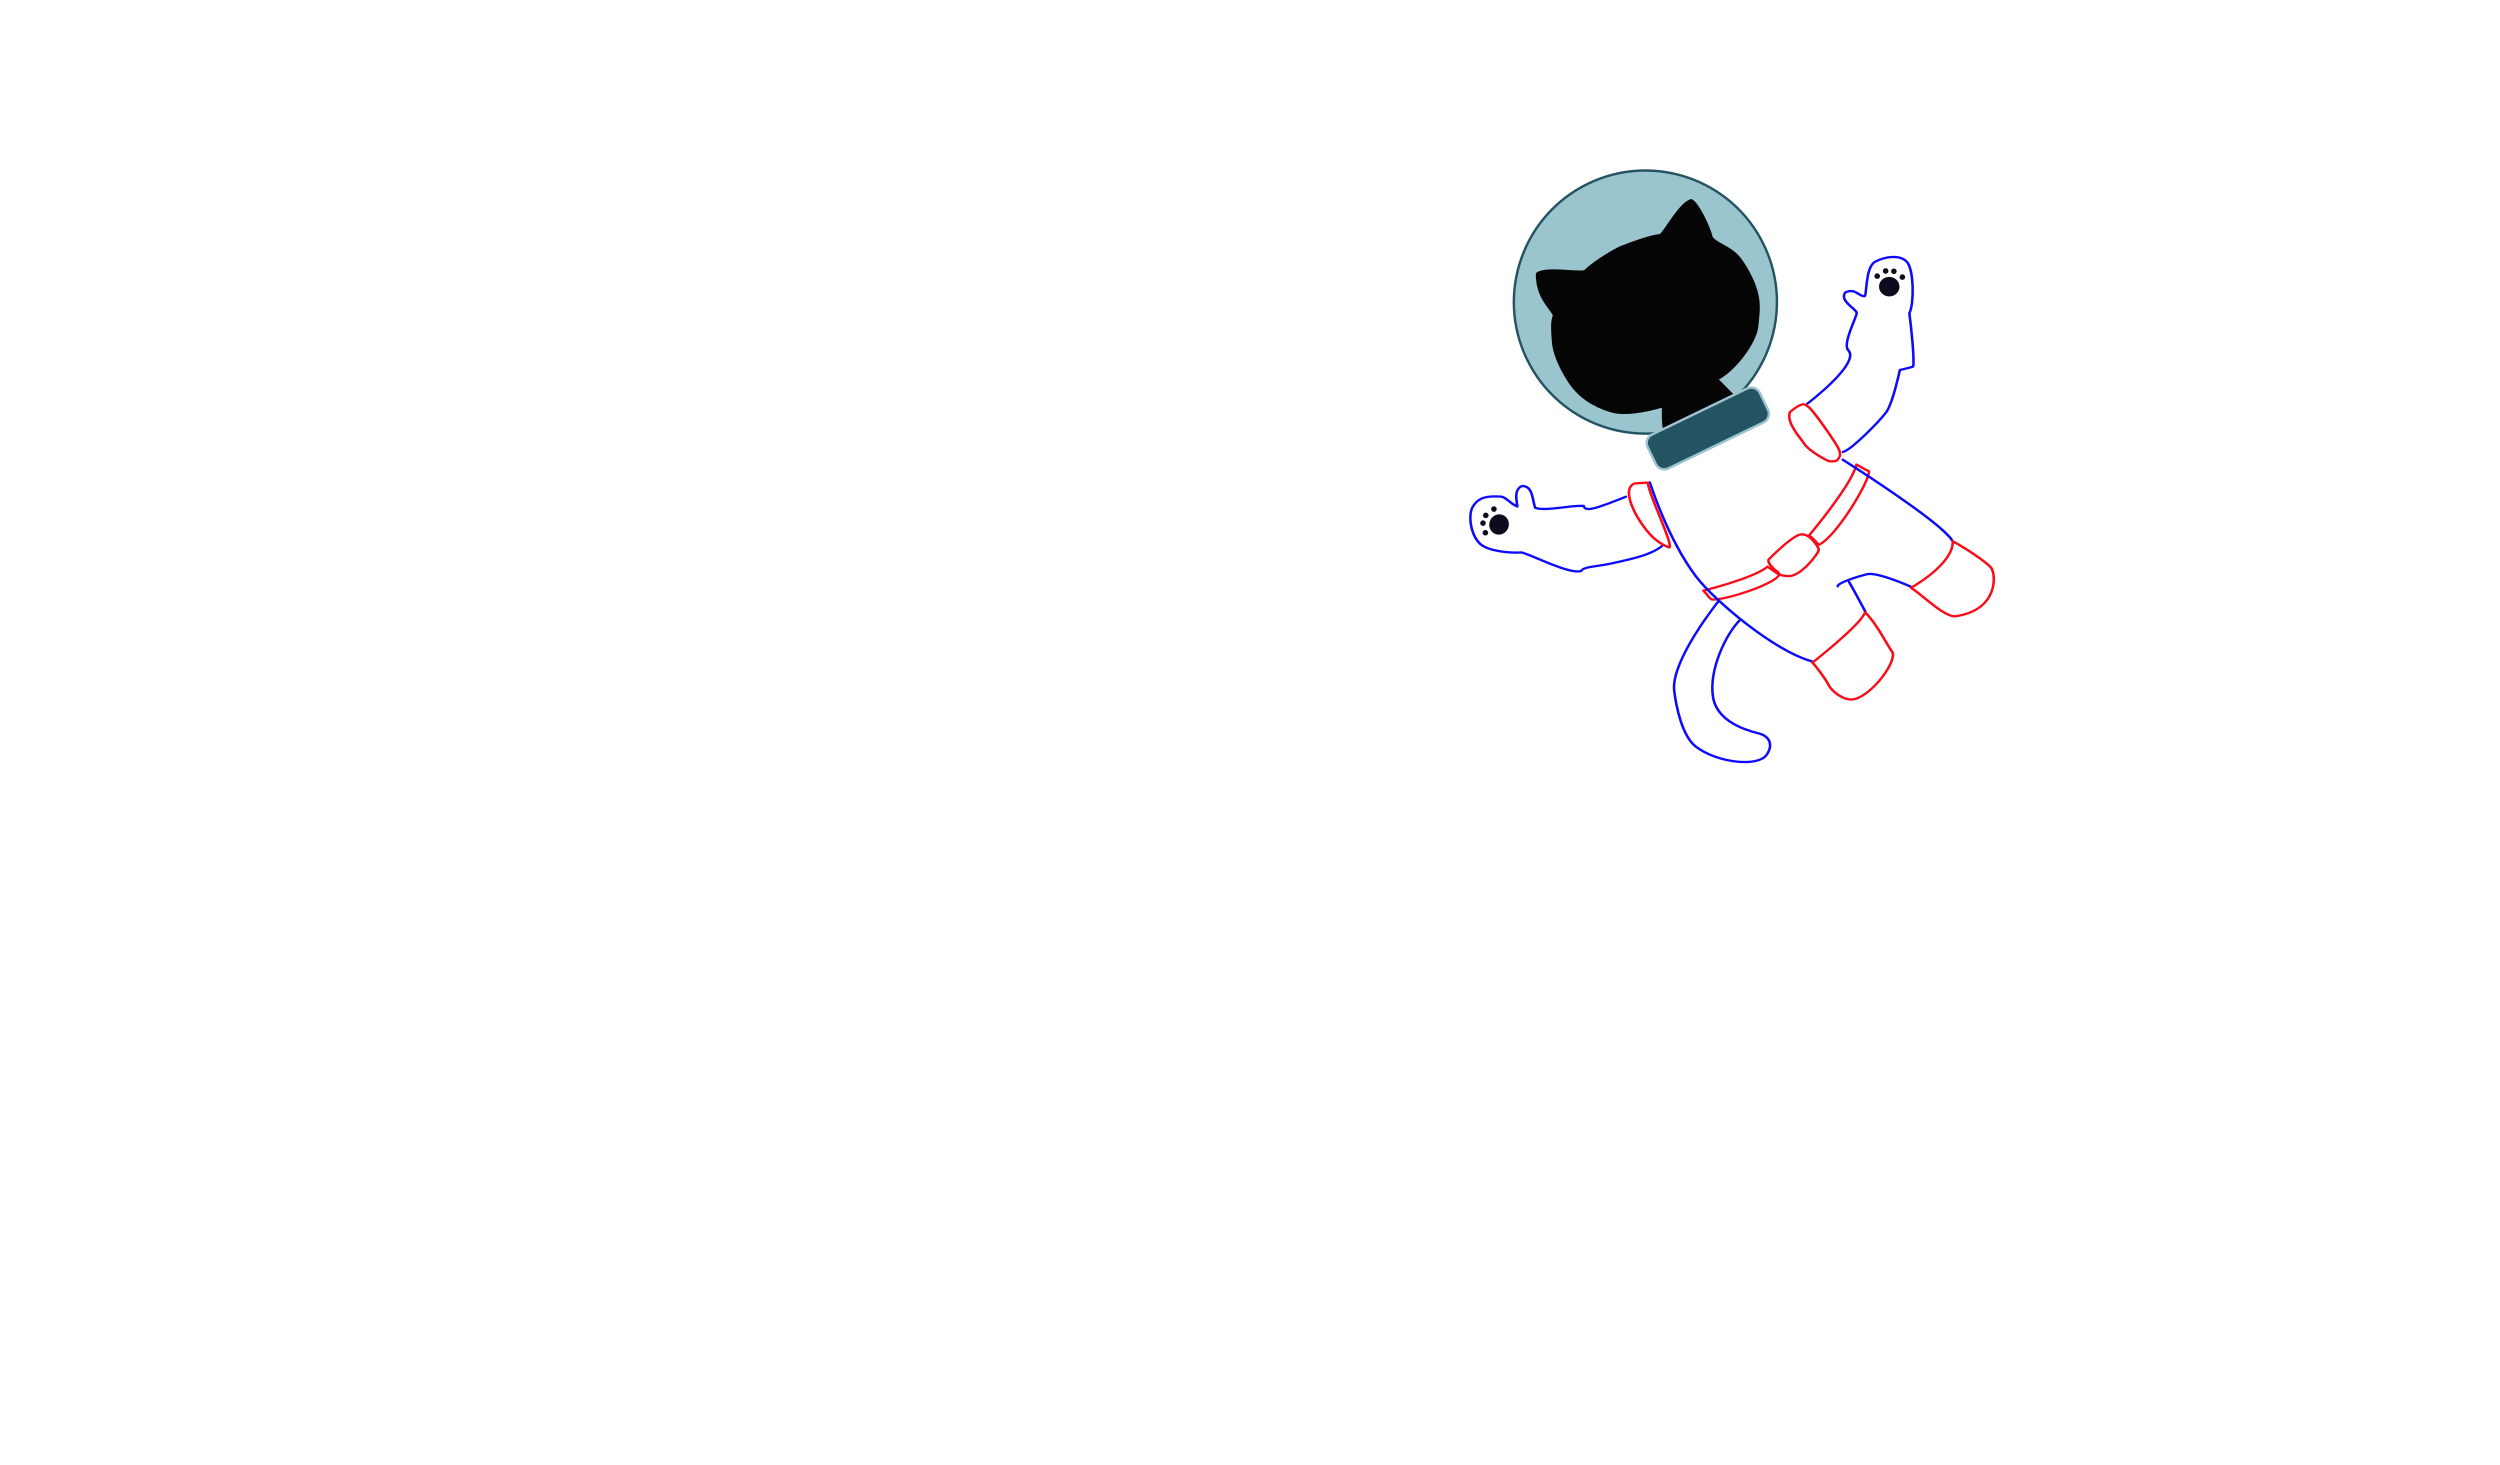
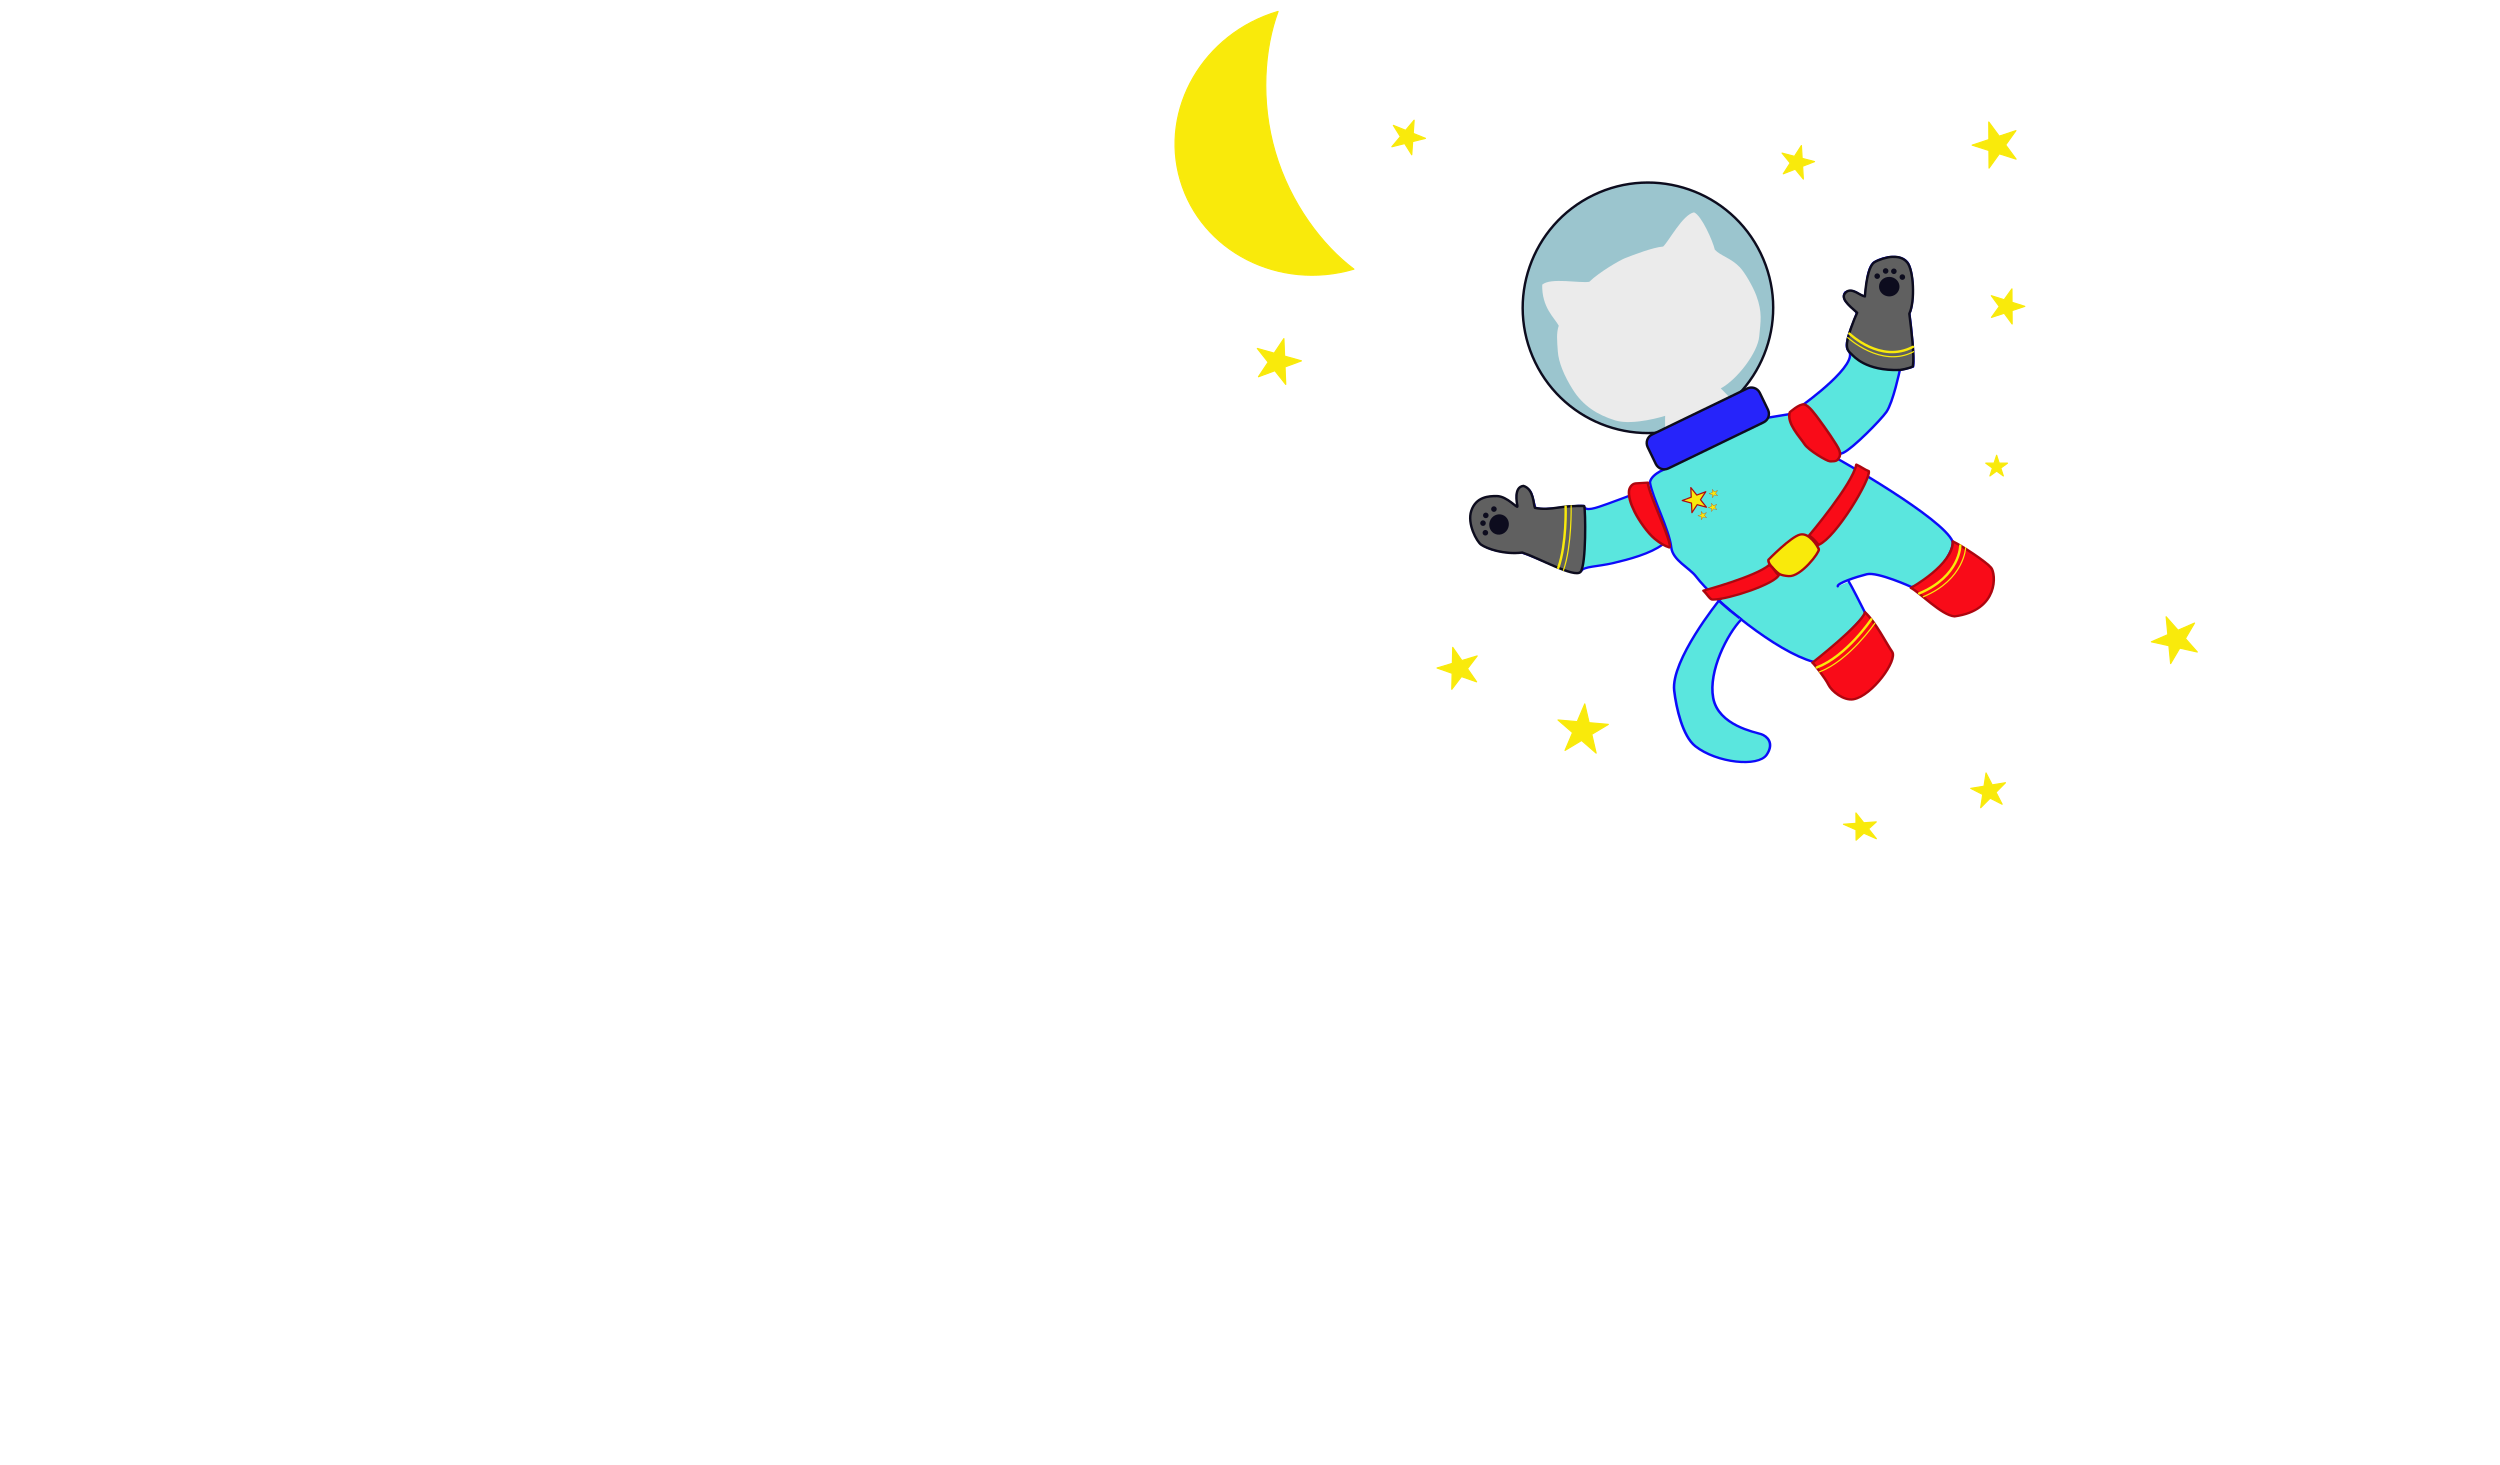
<svg xmlns="http://www.w3.org/2000/svg" width="100%" height="100%" viewBox="0 0 1024 600" version="1.1" xml:space="preserve" style="fill-rule:evenodd;clip-rule:evenodd;stroke-linecap:round;stroke-linejoin:round;stroke-miterlimit:1.5;">
+   <g id="CatBody">
+     <path d="M752.736,240.14C752.434,238.924 760.226,236.303 764.632,235.208C769.038,234.112 782.977,240.446 782.977,240.446C782.977,240.446 784.221,240.516 786.118,239.061C786.183,239.011 790.794,237.16 794.813,232.294C798.896,227.35 800.274,222.999 799.79,221.809C795.919,212.288 752.449,187.68 752.236,187.711C752.236,187.711 752.841,189.729 752.828,186.57C752.826,186.1 754.713,185.613 755.018,185.467C759.097,183.51 770.403,171.956 772.652,168.761C775.414,164.838 778.182,151.541 778.182,151.541C778.182,151.541 780.677,151.036 783.6,150.172C784.29,147.917 782.742,133.073 782.078,128.334C784.06,124.376 783.957,111.069 781.28,107.538C778.603,104.008 771.642,105.099 767.909,107.312C763.734,109.786 764.864,122.57 763.469,121.303C761.227,121.178 759.783,117.914 755.788,119.806C753.335,123.346 760.465,126.59 760.504,128.194C760.543,129.798 754.56,140.918 757.047,143.452C762.25,148.754 738.7,165.661 738.7,165.661L738.783,165.78L732.985,169.624L724.528,171.01L723.95,171.144C723.95,171.144 680.439,192.807 679.851,193.14C678.462,193.927 676.086,195.552 675.82,197.587C676.717,203.732 683.713,216.798 684.557,224.254C685.152,229.506 691.982,232.564 694.689,236.132C702.274,246.129 727.775,267.088 742.807,271.098C750.588,273.174 742.625,271.398 742.625,271.398C742.625,271.398 748.729,267.687 753.577,262.817C759.128,257.241 764.249,251.6 764.117,251.334C762.832,248.73 758.039,239.339 757.31,238.272" style="fill:rgb(90,230,222);stroke:rgb(13,11,249);stroke-width:1px;" />
+     <path d="M778.182,151.541C778.182,151.541 781.852,151.032 783.515,150.067C784.205,145.592 782.863,134.955 782.058,128.482C784.528,123.232 783.793,110.513 781.161,107.439C779.194,105.142 776.621,105.2 775.099,105.209C772.997,105.222 769.486,106.364 767.78,107.407C765.806,108.616 764.447,113.547 763.86,121.416C762.027,121.243 758.548,117.554 756.125,119.687C753.558,121.947 756.933,124.815 760.682,128.11C759.292,130.977 756.857,137.541 756.543,140.469C756.23,143.397 757.505,144.207 758.331,144.998C759.313,145.937 764.166,152.027 778.182,151.541Z" style="fill:rgb(96,96,96);stroke:rgb(13,12,30);stroke-width:1px;" />
+     <g transform="matrix(1.32768,-0.330007,0.295973,1.19075,18.6121,141.476)">
+       <path d="M485.156,208.18C485.156,208.18 493.353,202.492 496.197,202.576C499.041,202.659 500.463,207.846 500.547,208.849C500.63,209.853 493.318,216.419 489.84,215.123C487.475,214.241 487.091,213.409 487.091,213.409C487.091,213.409 484.486,209.769 485.156,208.18Z" style="fill:rgb(249,234,11);stroke:rgb(173,6,15);stroke-width:0.77px;" />
+     </g>
+     <g transform="matrix(1.32768,-0.330007,0.295973,1.19075,18.6121,141.476)">
+       <path d="M450.251,176.148C450.251,176.148 444.922,176.847 442.464,177.115C438.723,177.524 435.345,177.961 435.353,175.878C431.512,174.509 423.994,174.655 421.129,172.591C420.856,169.44 421.96,165.806 418.742,164.925C416.027,165.549 416.57,169.494 416.314,171.536C414.637,170.232 412.928,167.096 411.636,166.654C407.616,165.281 405.723,164.761 403.288,167.486C401.387,169.614 400.887,176.164 403.034,179.95C404.789,183.042 410.483,185.269 413.99,185.958C417.396,188.133 426.177,196.877 429.909,196.767C430.964,195.437 434.874,196.685 439.854,196.766C444.689,196.844 451.437,196.696 455.471,194.735C455.61,194.667 450.16,176.228 450.294,176.154C458.207,171.815 450.251,176.148 450.251,176.148Z" style="fill:rgb(90,230,222);stroke:rgb(13,11,249);stroke-width:0.77px;" />
+     </g>
+     <g transform="matrix(1.32768,-0.330007,0.295973,1.19075,18.6121,141.476)">
+       <path d="M455.685,173.496C455.685,173.496 453.242,172.958 452.068,172.748C451.007,172.558 449.966,173.562 449.623,174.621C449.06,176.362 449.115,178.813 449.718,181.861C450.337,184.993 451.979,189.849 453.65,192.317C454.889,194.147 455.946,195.323 457.253,196.238C458.686,195.656 455.031,177.156 455.685,173.496Z" style="fill:rgb(249,11,24);stroke:rgb(173,6,15);stroke-width:0.77px;" />
+     </g>
+     <g transform="matrix(1.32768,-0.330007,0.295973,1.19075,18.6121,141.476)">
+       <path d="M502.011,162.116C502.011,162.116 505.357,160.108 506.695,160.71C508.033,161.313 509.305,165.06 510.041,167.001C510.777,168.941 513.588,176.838 513.655,178.577C513.721,180.317 513.119,180.786 512.517,181.321C511.915,181.856 510.844,181.455 510.108,181.254C509.372,181.053 504.687,176.035 503.951,173.559C503.215,171.083 500.204,165.461 502.011,162.116Z" style="fill:rgb(249,11,24);stroke:rgb(173,6,15);stroke-width:0.77px;" />
+     </g>
+     <g transform="matrix(1.32768,-0.330007,0.295973,1.19075,18.6121,141.476)">
+       <path d="M490.48,245.084C490.48,245.084 507.837,236.406 509.406,232.956C511.831,237.107 513.414,245.021 514.424,247.908C515.573,251.188 505.391,260.657 499.786,260.246C496.82,260.028 493.994,255.852 493.576,253.551C493.158,251.251 490.794,245.294 490.48,245.084Z" style="fill:rgb(249,11,24);stroke:rgb(173,6,15);stroke-width:0.77px;" />
+     </g>
+     <g transform="matrix(1.32768,-0.330007,0.295973,1.19075,18.6121,141.476)">
+       <path d="M524.503,228.765C524.503,228.765 538.623,224.566 540.028,217.054C542.399,219.276 548.259,226.339 549.263,228.681C550.267,231.023 548.527,243.202 535.143,241.529C531.463,240.191 526.645,230.79 524.503,228.765Z" style="fill:rgb(249,11,24);stroke:rgb(173,6,15);stroke-width:0.77px;" />
+     </g>
+     <g transform="matrix(1.32768,-0.330007,0.295973,1.19075,18.6121,141.476)">
+       <path d="M467.774,217.476C467.774,217.476 449.482,232.919 448.316,243C447.653,248.738 447.46,258.448 450.456,262.731C455.454,269.875 467.176,274.648 470.575,271.205C473.678,268.061 472.035,265.219 470.402,264.075C468.768,262.932 458.625,257.83 459.115,248.517C459.593,239.434 467.865,228.893 472.941,225.356C473.003,225.313 471.601,223.48 470.336,221.591C468.964,219.541 467.719,217.423 467.784,217.381C472.849,214.113 467.774,217.476 467.774,217.476Z" style="fill:rgb(90,230,222);stroke:rgb(13,11,249);stroke-width:0.77px;" />
+     </g>
+     <g transform="matrix(1.32768,-0.330007,0.295973,1.19075,18.6121,141.476)">
+       <path d="M498.732,203.567C498.732,203.567 515.043,190.459 517.553,184.433C518.891,185.601 519.518,186.667 520.689,187.546C520.94,190.097 506.39,206.462 500.823,207.412C500.342,206.555 500.091,205.473 498.732,203.567Z" style="fill:rgb(249,11,24);stroke:rgb(173,6,15);stroke-width:0.77px;" />
+     </g>
+     <g transform="matrix(1.32768,-0.330007,0.295973,1.19075,18.6121,141.476)">
+       <path d="M464.018,212.954C464.018,212.954 480.309,212.609 485.014,209.932C486.349,211.565 486.218,213.174 487.075,213.927C485.59,216.52 470.814,217.889 466.109,216.613C465.335,216.592 464.875,214.417 464.018,212.954Z" style="fill:rgb(249,11,24);stroke:rgb(173,6,15);stroke-width:0.77px;" />
+     </g>
+     <path d="M648.888,207.288C648.888,207.288 644.549,206.952 637.964,207.943C635.012,208.388 631.976,208.705 628.708,208.02C628.08,206.863 628.338,200.323 624.003,199.028C619.925,199.446 621.327,206.124 621.536,207.379C621.745,208.634 617.336,203.239 613.134,203.192C609.781,203.153 604.578,203.446 602.635,209.232C600.848,214.555 604.906,221.88 606.675,223.107C608.986,224.709 616.074,227.282 623.527,226.318C630.096,228.443 644.962,236.879 647.367,234.265C649.772,231.651 649.468,208.752 648.888,207.288Z" style="fill:rgb(96,96,96);stroke:rgb(13,12,30);stroke-width:1px;" />
+     <g transform="matrix(0.589821,-0.220956,0.220956,0.589821,255.857,185.58)">
+       <path d="M641.405,264.227L643.335,270.17L649.584,270.17L644.529,273.843L646.46,279.785L641.405,276.112L636.349,279.785L638.28,273.843L633.225,270.17L639.474,270.17L641.405,264.227Z" style="fill:rgb(249,234,11);stroke:rgb(172,8,17);stroke-width:0.79px;" />
+     </g>
+     <g transform="matrix(0.217143,-0.0813452,0.0720863,0.192428,538.452,210.801)">
+       <path d="M641.405,264.227L643.335,270.17L649.584,270.17L644.529,273.843L646.46,279.785L641.405,276.112L636.349,279.785L638.28,273.843L633.225,270.17L639.474,270.17L641.405,264.227Z" style="fill:rgb(249,234,11);stroke:rgb(172,8,17);stroke-width:0.46px;" />
+     </g>
+     <g transform="matrix(0.217143,-0.0813452,0.0720863,0.192428,542.668,207.455)">
+       <path d="M641.405,264.227L643.335,270.17L649.584,270.17L644.529,273.843L646.46,279.785L641.405,276.112L636.349,279.785L638.28,273.843L633.225,270.17L639.474,270.17L641.405,264.227Z" style="fill:rgb(249,234,11);stroke:rgb(172,8,17);stroke-width:0.46px;" />
+     </g>
+     <g transform="matrix(0.217143,-0.0813452,0.0720863,0.192428,543.003,201.767)">
+       <path d="M641.405,264.227L643.335,270.17L649.584,270.17L644.529,273.843L646.46,279.785L641.405,276.112L636.349,279.785L638.28,273.843L633.225,270.17L639.474,270.17L641.405,264.227Z" style="fill:rgb(249,234,11);stroke:rgb(172,8,17);stroke-width:0.46px;" />
+     </g>
+     <path d="M766.474,253.666C766.474,253.666 756.356,268.786 744.124,273.401" style="fill:none;stroke:rgb(249,234,11);stroke-width:1px;" />
+     <g transform="matrix(1,0,0,1,1.31222,1.69386)">
+       <path d="M766.611,253.583C766.611,253.583 756.11,268.923 743.878,273.538" style="fill:none;stroke:rgb(249,234,11);stroke-width:0.5px;" />
+     </g>
+     <path d="M802.939,223.425C802.939,223.425 802.946,236.019 786.086,243.077" style="fill:none;stroke:rgb(249,234,11);stroke-width:1px;" />
+     <g transform="matrix(1,0,0,1,2.15915,0.967174)">
+       <path d="M802.973,223.322C802.973,223.322 802.5,236.396 785.64,243.454" style="fill:none;stroke:rgb(249,234,11);stroke-width:0.5px;" />
+     </g>
+     <path d="M757.502,136.632C757.502,136.632 770.252,149.075 783.538,142.069" style="fill:none;stroke:rgb(249,234,11);stroke-width:1px;" />
+     <g transform="matrix(1,0,0,1,-0.104559,1.8277)">
+       <path d="M756.92,136.426C756.92,136.426 770.663,149.212 783.949,142.206" style="fill:none;stroke:rgb(249,234,11);stroke-width:0.5px;" />
+     </g>
+     <path d="M641.28,207.511C641.28,207.511 641.782,222.523 638.269,232.605" style="fill:none;stroke:rgb(249,234,11);stroke-width:1px;" />
+     <g transform="matrix(1,0,0,1,2.34213,0.501885)">
+       <path d="M641.198,206.634C641.198,206.634 641.563,223.016 638.049,233.099" style="fill:none;stroke:rgb(249,234,11);stroke-width:0.5px;" />
+     </g>
+   </g>
  <g id="CatHead" transform="matrix(0.803094,-0.0510841,0.0510841,0.803094,125.843,65.6954)">
-     <g transform="matrix(0.926037,-0.377432,0.377432,0.926037,-48.5411,157.685)">
-       <circle cx="686.217" cy="233.813" r="66.948" style="fill:rgb(155,197,206);stroke:rgb(36,83,98);stroke-width:1.24px;" />
+     <g transform="matrix(0.881743,-0.359379,0.359379,0.881743,-12.8161,158.659)">
+       <circle cx="686.217" cy="233.813" r="66.948" style="fill:rgb(155,197,206);stroke:rgb(13,12,30);stroke-width:1.31px;" />
    </g>
-     <g transform="matrix(1.83415,-0.747557,0.747557,1.83415,-412.825,294.461)">
-       <path d="M534.85,149.795C534.85,149.795 526.144,148.548 522.484,145.15C518.825,141.752 516.533,137.956 515.968,133.075C515.458,128.659 515.719,124.841 516.765,122.227C517.811,119.613 518.512,117.643 519.95,116.205C519.848,113.83 517.989,109.931 520.734,104.573C523.546,103.764 529.883,108.64 532.236,109.294C535.659,108.14 541.941,107.677 543.345,107.783C545.857,107.971 551.347,108.436 553.801,109.409C555.787,108.775 562.141,104.053 565.041,104.834C566.47,106.418 566.218,113.722 565.695,116.074C566.31,118.159 568.591,119.916 569.616,123.132C570.209,124.993 570.511,129.283 570.269,131.758C569.804,136.517 568.277,138.414 566.272,141.752C564.08,145.399 556.154,149.451 551.187,149.664C551.641,151.082 552.924,154.637 553.16,155.456C545.528,158.024 535.673,156.965 532.626,155.686C532.406,154.303 534.85,149.795 534.85,149.795Z" style="fill:rgb(5,5,5);" />
+     <g transform="matrix(1.78873,-0.729049,0.729049,1.78873,-384.373,295.626)">
+       <path d="M534.85,149.795C534.85,149.795 526.144,148.548 522.484,145.15C518.825,141.752 516.533,137.956 515.968,133.075C515.458,128.659 515.719,124.841 516.765,122.227C517.811,119.613 518.512,117.643 519.95,116.205C519.848,113.83 517.989,109.931 520.734,104.573C523.546,103.764 529.883,108.64 532.236,109.294C535.659,108.14 541.941,107.677 543.345,107.783C545.857,107.971 551.347,108.436 553.801,109.409C555.787,108.775 562.141,104.053 565.041,104.834C566.47,106.418 566.218,113.722 565.695,116.074C566.31,118.159 568.591,119.916 569.616,123.132C570.209,124.993 570.511,129.283 570.269,131.758C569.804,136.517 568.277,138.414 566.272,141.752C564.08,145.399 556.154,149.451 551.187,149.664C551.641,151.082 552.924,154.637 553.16,155.456C545.528,158.024 535.673,156.965 532.626,155.686C532.406,154.303 534.85,149.795 534.85,149.795Z" style="fill:rgb(235,235,235);" />
    </g>
    <g transform="matrix(0.926037,-0.377432,0.377432,0.926037,-17.7445,277.652)">
-       <path d="M735.283,178.05C735.283,175.409 733.138,173.264 730.496,173.264L676.65,173.264C674.008,173.264 671.863,175.409 671.863,178.05L671.863,187.623C671.863,190.265 674.008,192.409 676.65,192.409L730.496,192.409C733.138,192.409 735.283,190.265 735.283,187.623L735.283,178.05Z" style="fill:rgb(36,83,98);stroke:rgb(155,197,206);stroke-width:1.24px;" />
+       <path d="M735.283,178.05C735.283,175.409 733.138,173.264 730.496,173.264L676.65,173.264C674.008,173.264 671.863,175.409 671.863,178.05L671.863,187.623C671.863,190.265 674.008,192.409 676.65,192.409L730.496,192.409C733.138,192.409 735.283,190.265 735.283,187.623L735.283,178.05Z" style="fill:rgb(38,36,250);stroke:rgb(13,12,30);stroke-width:1.24px;" />
+     </g>
+     <g transform="matrix(1.21202,-0.274289,0.274289,1.21202,-140.589,15.2123)">
+       <path d="M511.76,66.713C479.782,66.713 453.82,91.366 453.82,121.732C453.82,152.098 479.782,176.751 511.76,176.751C502.167,163.913 494.378,143.679 494.378,121.732C494.378,99.784 502.167,79.551 511.76,66.713Z" style="fill:rgb(249,234,11);stroke:rgb(249,234,11);stroke-width:0.5px;" />
+     </g>
+     <g transform="matrix(1.48487,-0.389762,0.389762,1.48487,-374.806,278.142)">
+       <path d="M815.338,50.159L817.141,55.71L822.978,55.71L818.256,59.141L820.06,64.692L815.338,61.261L810.616,64.692L812.419,59.141L807.697,55.71L813.534,55.71L815.338,50.159Z" style="fill:rgb(249,234,11);stroke:rgb(249,234,11);stroke-width:0.4px;" />
+     </g>
+     <g transform="matrix(1.71039,0.667491,-0.667491,1.71039,-462.757,-627.834)">
+       <path d="M820.207,117.35L821.354,120.882L825.069,120.882L822.064,123.066L823.212,126.598L820.207,124.415L817.202,126.598L818.349,123.066L815.344,120.882L819.059,120.882L820.207,117.35Z" style="fill:rgb(249,234,11);stroke:rgb(249,234,11);stroke-width:0.34px;" />
+     </g>
+     <g transform="matrix(1.66667,0.552152,-0.552152,1.66667,-432.187,-463.017)">
+       <path d="M734.514,58.923L735.661,62.455L739.376,62.455L736.371,64.639L737.519,68.171L734.514,65.988L731.509,68.171L732.656,64.639L729.651,62.455L733.366,62.455L734.514,58.923Z" style="fill:rgb(249,234,11);stroke:rgb(249,234,11);stroke-width:0.35px;" />
+     </g>
+     <g transform="matrix(1.4938,-0.346911,0.346911,1.4938,-415.478,94.5936)">
+       <path d="M595.506,265.365L597.146,270.412L602.452,270.412L598.159,273.531L599.799,278.577L595.506,275.458L591.213,278.577L592.853,273.531L588.56,270.412L593.866,270.412L595.506,265.365Z" style="fill:rgb(249,234,11);stroke:rgb(249,234,11);stroke-width:0.41px;" />
+     </g>
+     <g transform="matrix(2.88753,0.438497,-0.438497,2.88753,-1097.64,-795.277)">
+       <path d="M642.491,287.762L643.529,290.958L646.89,290.958L644.171,292.934L645.21,296.13L642.491,294.154L639.772,296.13L640.811,292.934L638.092,290.958L641.452,290.958L642.491,287.762Z" style="fill:rgb(249,234,11);stroke:rgb(249,234,11);stroke-width:0.21px;" />
+     </g>
+     <g transform="matrix(-1.59164,-0.823972,0.823972,-1.59164,1702.12,1551.74)">
+       <path d="M761.049,332.556L762.252,335.248L766.143,335.248L762.995,336.911L764.197,339.603L761.049,337.939L757.901,339.603L759.104,336.911L755.956,335.248L759.847,335.248L761.049,332.556Z" style="fill:rgb(249,234,11);stroke:rgb(249,234,11);stroke-width:0.35px;" />
+     </g>
+     <g transform="matrix(0.61802,1.41523,-1.41523,0.61802,785.849,-978.17)">
+       <path d="M815.338,316.002L816.704,320.207L821.126,320.207L817.549,322.806L818.915,327.012L815.338,324.413L811.76,327.012L813.127,322.806L809.549,320.207L813.971,320.207L815.338,316.002Z" style="fill:rgb(249,234,11);stroke:rgb(249,234,11);stroke-width:0.4px;" />
+     </g>
+     <g transform="matrix(2.16375,0.137634,-0.137634,2.16375,-890.938,-311.41)">
+       <path d="M815.825,186.489L816.426,188.339L818.371,188.339L816.797,189.483L817.399,191.333L815.825,190.189L814.251,191.333L814.852,189.483L813.278,188.339L815.223,188.339L815.825,186.489Z" style="fill:rgb(249,234,11);stroke:rgb(249,234,11);stroke-width:0.29px;" />
+     </g>
+     <g transform="matrix(1.73484,-0.625837,0.625837,1.73484,-776.609,415.749)">
+       <path d="M892.997,250.758L894.527,255.468L899.48,255.468L895.473,258.379L897.004,263.09L892.997,260.179L888.99,263.09L890.521,258.379L886.514,255.468L891.467,255.468L892.997,250.758Z" style="fill:rgb(249,234,11);stroke:rgb(249,234,11);stroke-width:0.34px;" />
+     </g>
+     <g transform="matrix(1.42977,0.685622,-0.685622,1.42977,-226.269,-448.179)">
+       <path d="M575.543,48.211L576.855,52.248L581.1,52.248L577.666,54.744L578.978,58.781L575.543,56.286L572.109,58.781L573.421,54.744L569.987,52.248L574.231,52.248L575.543,48.211Z" style="fill:rgb(249,234,11);stroke:rgb(249,234,11);stroke-width:0.39px;" />
+     </g>
+     <g transform="matrix(1.97743,0.693937,-0.693937,1.97743,-448.446,-493.919)">
+       <path d="M520.038,129.035L521.349,133.073L525.594,133.073L522.16,135.568L523.472,139.605L520.038,137.11L516.603,139.605L517.915,135.568L514.481,133.073L518.726,133.073L520.038,129.035Z" style="fill:rgb(249,234,11);stroke:rgb(249,234,11);stroke-width:0.3px;" />
    </g>
  </g>
  <g id="CatPaws">
    <g transform="matrix(0.429308,-1.18781,1.13471,0.410116,108.071,849.988)">
      <circle cx="609.109" cy="215.424" r="3.319" style="fill:rgb(13,12,30);" />
    </g>
    <g transform="matrix(0.30456,-0.84266,0.84266,0.30456,250.284,661.596)">
      <circle cx="612.737" cy="207.691" r="1.281" style="fill:rgb(13,12,30);" />
    </g>
    <g transform="matrix(0.30456,-0.84266,0.84266,0.30456,245.813,667.352)">
      <circle cx="612.737" cy="207.691" r="1.281" style="fill:rgb(13,12,30);" />
    </g>
    <g transform="matrix(0.30456,-0.84266,0.84266,0.30456,246.781,671.288)">
      <circle cx="612.737" cy="207.691" r="1.281" style="fill:rgb(13,12,30);" />
    </g>
    <g transform="matrix(0.30456,-0.84266,0.84266,0.30456,246.959,664.18)">
      <circle cx="612.737" cy="207.691" r="1.281" style="fill:rgb(13,12,30);" />
    </g>
    <g transform="matrix(1.26215,0.046822,-0.0447288,1.20572,14.6862,-170.846)">
      <circle cx="609.109" cy="215.424" r="3.319" style="fill:rgb(13,12,30);" />
    </g>
    <g transform="matrix(0.895394,0.0332165,-0.0332165,0.895394,237.461,-92.825)">
      <circle cx="612.737" cy="207.691" r="1.281" style="fill:rgb(13,12,30);" />
    </g>
    <g transform="matrix(0.895394,0.0332165,-0.0332165,0.895394,230.616,-95.3289)">
      <circle cx="612.737" cy="207.691" r="1.281" style="fill:rgb(13,12,30);" />
    </g>
    <g transform="matrix(0.895394,0.0332165,-0.0332165,0.895394,227.162,-93.207)">
      <circle cx="612.737" cy="207.691" r="1.281" style="fill:rgb(13,12,30);" />
    </g>
    <g transform="matrix(0.895394,0.0332165,-0.0332165,0.895394,233.986,-95.2039)">
      <circle cx="612.737" cy="207.691" r="1.281" style="fill:rgb(13,12,30);" />
    </g>
  </g>
-   <g id="CatBody">
-     <g transform="matrix(1.32768,-0.330007,0.295973,1.19075,18.6121,141.476)">
-       <path d="M485.156,208.18C485.156,208.18 493.353,202.492 496.197,202.576C499.041,202.659 500.463,207.846 500.547,208.849C500.63,209.853 493.353,216.294 489.84,215.123C486.327,213.952 487.163,213.199 487.163,213.199C487.163,213.199 484.486,209.769 485.156,208.18Z" style="fill:none;stroke:rgb(249,11,24);stroke-width:0.77px;" />
-     </g>
-     <g transform="matrix(1.32768,-0.330007,0.295973,1.19075,18.6121,141.476)">
-       <path d="M464.018,212.954C464.018,212.954 479.702,213.016 484.407,210.34C485.742,211.972 486.394,213.079 487.251,213.832C485.766,216.425 470.814,217.889 466.109,216.613C465.335,216.592 464.875,214.417 464.018,212.954Z" style="fill:none;stroke:rgb(249,11,24);stroke-width:0.77px;" />
-     </g>
-     <g transform="matrix(1.32768,-0.330007,0.295973,1.19075,18.6121,141.476)">
-       <path d="M498.732,203.567C498.732,203.567 515.043,190.459 517.553,184.433C518.891,185.601 519.518,186.667 520.689,187.546C520.94,190.097 506.39,206.462 500.823,207.412C500.342,206.555 500.091,205.473 498.732,203.567Z" style="fill:none;stroke:rgb(249,11,24);stroke-width:0.77px;" />
-     </g>
-     <g transform="matrix(1.32768,-0.330007,0.295973,1.19075,18.6121,141.476)">
-       <path d="M507.701,160.766C507.701,160.766 526.229,151.953 523.473,146.736C522.156,144.242 528.361,136.624 528.616,135.347C528.871,134.071 524.385,130.103 526.75,127.786C529.917,127.075 530.366,129.94 531.934,130.48C532.7,131.756 534.153,121.423 537.551,120.286C540.589,119.27 545.719,119.776 546.996,123.094C548.272,126.413 545.999,136.958 543.895,139.699C543.531,143.578 542.012,155.623 541.124,157.271C538.899,157.38 537.04,157.289 537.04,157.289C537.04,157.289 532.731,167.262 530.081,169.822C527.761,172.062 516.873,179.51 514.576,179.254" style="fill:none;stroke:rgb(13,11,249);stroke-width:0.77px;" />
-     </g>
-     <g transform="matrix(1.32768,-0.330007,0.295973,1.19075,18.6121,141.476)">
-       <path d="M448.297,176.279C448.297,176.279 444.922,176.847 442.464,177.115C438.723,177.524 435.345,177.961 435.353,175.878C431.512,174.509 423.994,174.655 421.129,172.591C420.856,169.44 422.066,165.33 418.849,164.449C416.133,165.073 416.296,168.687 416.041,170.729C414.363,169.426 413.284,166.633 411.991,166.191C407.971,164.817 405.474,164.524 403.039,167.248C401.137,169.376 400.329,175.953 402.477,179.739C404.231,182.832 410.483,185.269 413.99,185.958C417.396,188.133 426.177,196.877 429.909,196.767C430.964,195.437 434.874,196.685 439.854,196.766C444.856,196.847 451.254,197.324 455.272,195.121" style="fill:none;stroke:rgb(13,11,249);stroke-width:0.77px;" />
-     </g>
-     <g transform="matrix(1.32768,-0.330007,0.295973,1.19075,18.6121,141.476)">
-       <path d="M506.941,221.784C507.333,222.961 509.555,232.794 509.555,232.794" style="fill:none;stroke:rgb(13,11,249);stroke-width:0.77px;" />
-     </g>
-     <g transform="matrix(1.32768,-0.330007,0.295973,1.19075,18.6121,141.476)">
-       <path d="M524.765,228.55C524.765,228.55 515.994,220.8 512.676,220.8C509.357,220.8 503.367,221.341 503.367,222.362" style="fill:none;stroke:rgb(13,11,249);stroke-width:0.77px;" />
-     </g>
-     <g transform="matrix(1.32768,-0.330007,0.295973,1.19075,18.6121,141.476)">
-       <path d="M513.952,181.743C513.952,181.743 537.864,209.533 539.906,216.681" style="fill:none;stroke:rgb(13,11,249);stroke-width:0.77px;" />
-     </g>
-     <g transform="matrix(1.32768,-0.330007,0.295973,1.19075,18.6121,141.476)">
-       <path d="M456.26,173.575C456.26,173.575 457.357,193.389 462.898,207.781C466.515,217.179 480.441,238.439 490.397,244.565" style="fill:none;stroke:rgb(13,11,249);stroke-width:0.77px;" />
-     </g>
-     <g transform="matrix(1.32768,-0.330007,0.295973,1.19075,18.6121,141.476)">
-       <path d="M455.685,173.496C455.685,173.496 453.242,172.958 452.068,172.748C451.007,172.558 449.966,173.562 449.623,174.621C449.06,176.362 449.115,178.813 449.718,181.861C450.337,184.993 451.979,189.849 453.65,192.317C454.889,194.147 455.946,195.323 457.253,196.238C458.686,195.656 455.031,177.156 455.685,173.496Z" style="fill:none;stroke:rgb(249,11,24);stroke-width:0.77px;" />
-     </g>
-     <g transform="matrix(1.32768,-0.330007,0.295973,1.19075,18.6121,141.476)">
-       <path d="M502.011,162.116C502.011,162.116 505.357,160.108 506.695,160.71C508.033,161.313 509.305,165.06 510.041,167.001C510.777,168.941 513.588,176.838 513.655,178.577C513.721,180.317 513.119,180.786 512.517,181.321C511.915,181.856 510.844,181.455 510.108,181.254C509.372,181.053 504.687,176.035 503.951,173.559C503.215,171.083 500.204,165.461 502.011,162.116Z" style="fill:none;stroke:rgb(249,11,24);stroke-width:0.77px;" />
-     </g>
-     <g transform="matrix(1.32768,-0.330007,0.295973,1.19075,18.6121,141.476)">
-       <path d="M490.48,245.084C490.48,245.084 507.837,236.406 509.406,232.956C511.831,237.107 513.414,245.021 514.424,247.908C515.573,251.188 505.391,260.657 499.786,260.246C496.82,260.028 493.994,255.852 493.576,253.551C493.158,251.251 490.794,245.294 490.48,245.084Z" style="fill:none;stroke:rgb(249,11,24);stroke-width:0.77px;" />
-     </g>
-     <g transform="matrix(1.32768,-0.330007,0.295973,1.19075,18.6121,141.476)">
-       <path d="M524.503,228.765C524.503,228.765 538.623,224.566 540.028,217.054C542.399,219.276 548.259,226.339 549.263,228.681C550.267,231.023 548.527,243.202 535.143,241.529C531.463,240.191 526.645,230.79 524.503,228.765Z" style="fill:none;stroke:rgb(249,11,24);stroke-width:0.77px;" />
-     </g>
-     <g transform="matrix(1.32768,-0.330007,0.295973,1.19075,18.6121,141.476)">
-       <path d="M467.774,217.476C467.774,217.476 449.482,232.919 448.316,243C447.653,248.738 447.46,258.448 450.456,262.731C455.454,269.875 467.176,274.648 470.575,271.205C473.678,268.061 472.035,265.219 470.402,264.075C468.768,262.932 458.625,257.83 459.115,248.517C459.605,239.205 467.634,228.556 472.698,225.289" style="fill:none;stroke:rgb(13,11,249);stroke-width:0.77px;" />
-     </g>
-   </g>
</svg>
